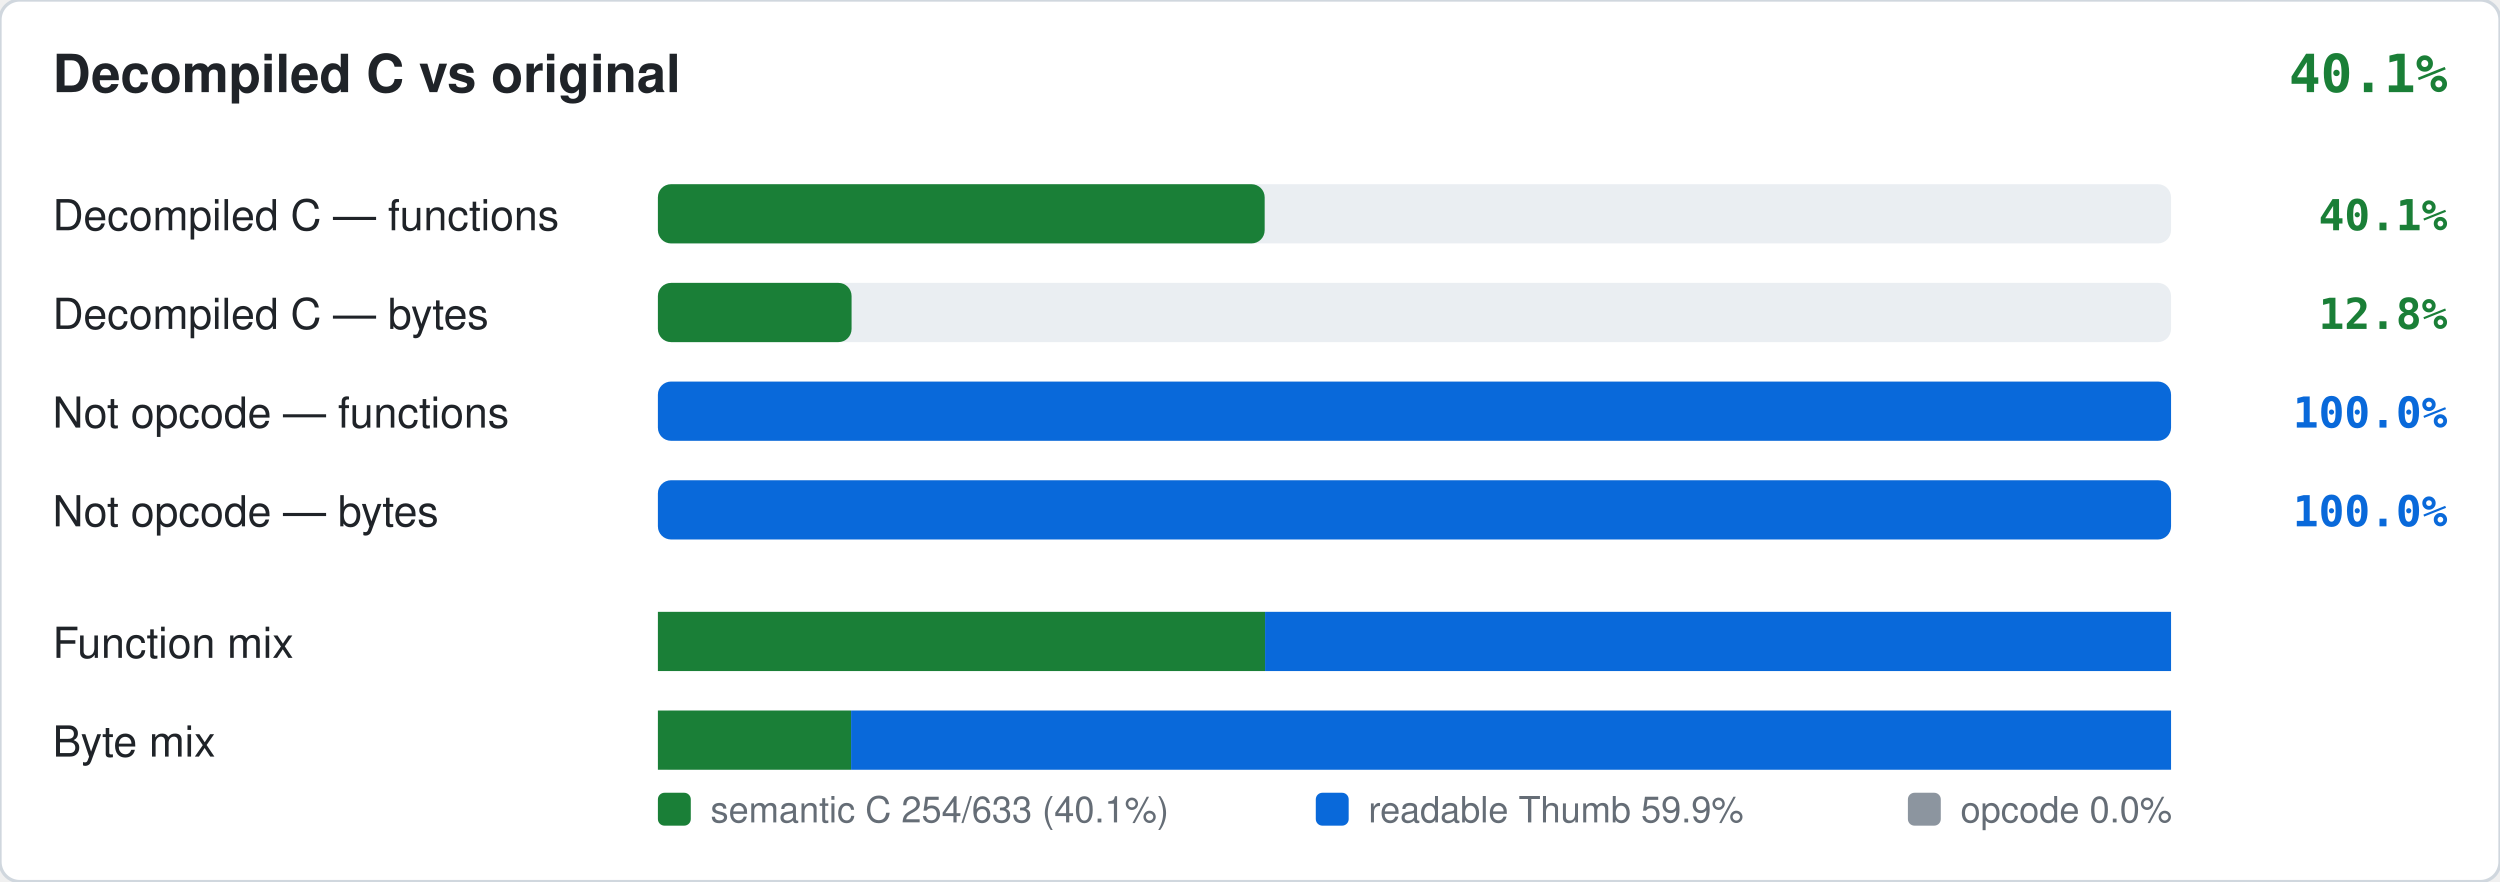
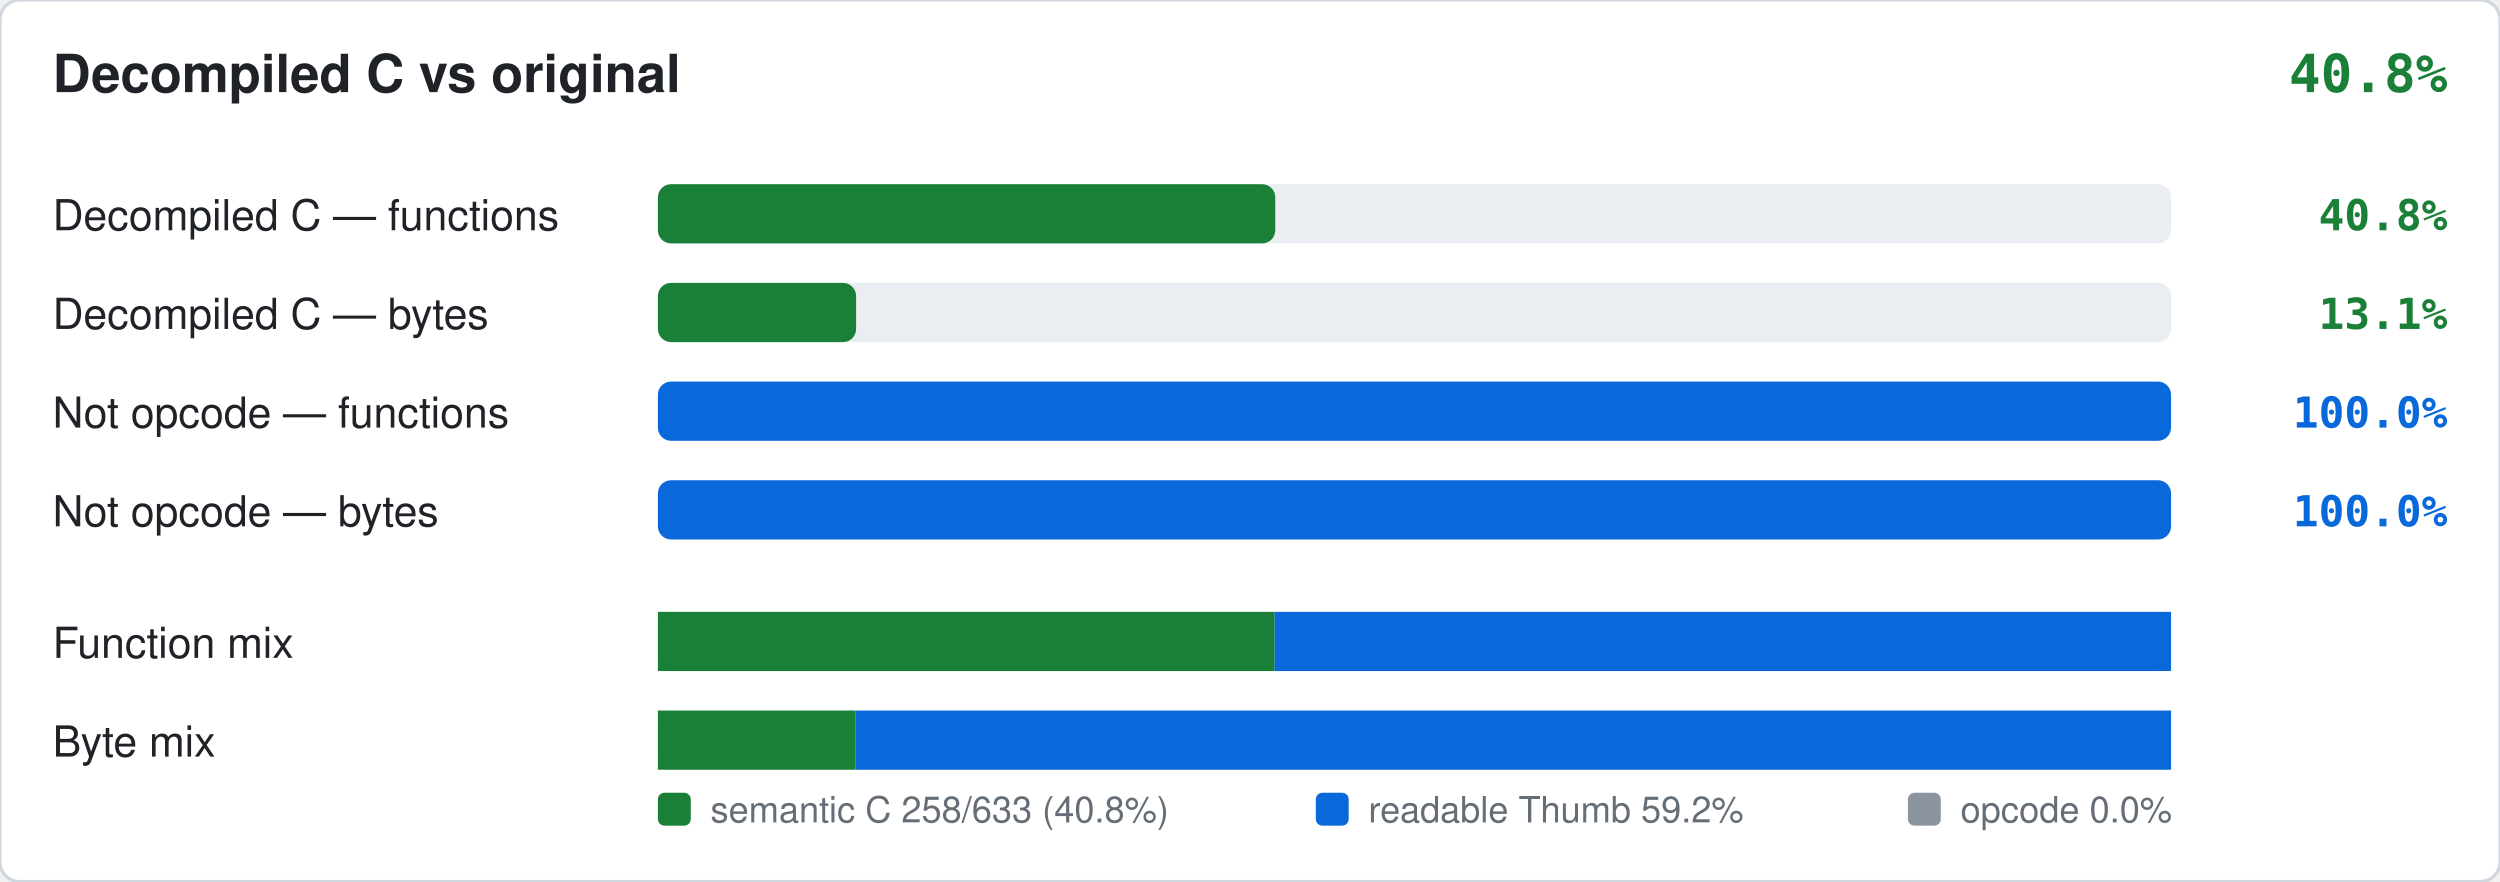
- <svg xmlns="http://www.w3.org/2000/svg" width="760" height="268" viewBox="0 0 760 268" role="img" aria-label="Decompiled C 40.1% functions, 12.8% bytes (254/633, 11,526/90,272)">
+ <svg xmlns="http://www.w3.org/2000/svg" width="760" height="268" viewBox="0 0 760 268" role="img" aria-label="Decompiled C 40.8% functions, 13.1% bytes (258/633, 11,794/90,272)">
  <rect width="760" height="268" rx="6" fill="#ffffff" stroke="#d0d7de" />
  <text x="16" y="28" font-family="-apple-system,BlinkMacSystemFont,Segoe UI,Helvetica,Arial,sans-serif" font-size="16" font-weight="600" fill="#1f2328">Decompiled C vs original</text>
-   <text x="744" y="28" text-anchor="end" font-family="ui-monospace,SFMono-Regular,Menlo,Consolas,monospace" font-size="16" font-weight="700" fill="#1a7f37">40.1%</text>
+   <text x="744" y="28" text-anchor="end" font-family="ui-monospace,SFMono-Regular,Menlo,Consolas,monospace" font-size="16" font-weight="700" fill="#1a7f37">40.8%</text>
  <text x="16" y="70" font-family="-apple-system,BlinkMacSystemFont,Segoe UI,Helvetica,Arial,sans-serif" font-size="13" fill="#1f2328">Decompiled C — functions</text>
  <rect x="200.00" y="56.00" width="460.00" height="18.00" rx="4" fill="#eaeef2" />
-   <rect x="200.00" y="56.00" width="184.46" height="18.00" rx="4" fill="#1a7f37" />
-   <text x="744" y="70" text-anchor="end" font-family="ui-monospace,SFMono-Regular,Menlo,Consolas,monospace" font-size="13" font-weight="700" fill="#1a7f37">40.1%</text>
+   <rect x="200.00" y="56.00" width="187.68" height="18.00" rx="4" fill="#1a7f37" />
+   <text x="744" y="70" text-anchor="end" font-family="ui-monospace,SFMono-Regular,Menlo,Consolas,monospace" font-size="13" font-weight="700" fill="#1a7f37">40.8%</text>
  <text x="16" y="100" font-family="-apple-system,BlinkMacSystemFont,Segoe UI,Helvetica,Arial,sans-serif" font-size="13" fill="#1f2328">Decompiled C — bytes</text>
  <rect x="200.00" y="86.00" width="460.00" height="18.00" rx="4" fill="#eaeef2" />
-   <rect x="200.00" y="86.00" width="58.88" height="18.00" rx="4" fill="#1a7f37" />
-   <text x="744" y="100" text-anchor="end" font-family="ui-monospace,SFMono-Regular,Menlo,Consolas,monospace" font-size="13" font-weight="700" fill="#1a7f37">12.8%</text>
+   <rect x="200.00" y="86.00" width="60.26" height="18.00" rx="4" fill="#1a7f37" />
+   <text x="744" y="100" text-anchor="end" font-family="ui-monospace,SFMono-Regular,Menlo,Consolas,monospace" font-size="13" font-weight="700" fill="#1a7f37">13.1%</text>
  <text x="16" y="130" font-family="-apple-system,BlinkMacSystemFont,Segoe UI,Helvetica,Arial,sans-serif" font-size="13" fill="#1f2328">Not opcode — functions</text>
  <rect x="200.00" y="116.00" width="460.00" height="18.00" rx="4" fill="#eaeef2" />
  <rect x="200.00" y="116.00" width="460.00" height="18.00" rx="4" fill="#0969da" />
  <text x="744" y="130" text-anchor="end" font-family="ui-monospace,SFMono-Regular,Menlo,Consolas,monospace" font-size="13" font-weight="700" fill="#0969da">100.0%</text>
  <text x="16" y="160" font-family="-apple-system,BlinkMacSystemFont,Segoe UI,Helvetica,Arial,sans-serif" font-size="13" fill="#1f2328">Not opcode — bytes</text>
  <rect x="200.00" y="146.00" width="460.00" height="18.00" rx="4" fill="#eaeef2" />
  <rect x="200.00" y="146.00" width="460.00" height="18.00" rx="4" fill="#0969da" />
  <text x="744" y="160" text-anchor="end" font-family="ui-monospace,SFMono-Regular,Menlo,Consolas,monospace" font-size="13" font-weight="700" fill="#0969da">100.0%</text>
  <text x="16" y="200" font-family="-apple-system,BlinkMacSystemFont,Segoe UI,Helvetica,Arial,sans-serif" font-size="13" fill="#1f2328">Function mix</text>
  <rect x="200.00" y="186.00" width="460.00" height="18.00" rx="4" fill="#eaeef2" />
-   <rect x="200.00" y="186.00" width="184.58" height="18.00" fill="#1a7f37" />
-   <rect x="384.58" y="186.00" width="275.42" height="18.00" fill="#0969da" />
+   <rect x="200.00" y="186.00" width="187.49" height="18.00" fill="#1a7f37" />
+   <rect x="387.49" y="186.00" width="272.51" height="18.00" fill="#0969da" />
  <text x="16" y="230" font-family="-apple-system,BlinkMacSystemFont,Segoe UI,Helvetica,Arial,sans-serif" font-size="13" fill="#1f2328">Byte mix</text>
  <rect x="200.00" y="216.00" width="460.00" height="18.00" rx="4" fill="#eaeef2" />
-   <rect x="200.00" y="216.00" width="58.73" height="18.00" fill="#1a7f37" />
-   <rect x="258.73" y="216.00" width="401.27" height="18.00" fill="#0969da" />
+   <rect x="200.00" y="216.00" width="60.10" height="18.00" fill="#1a7f37" />
+   <rect x="260.10" y="216.00" width="399.90" height="18.00" fill="#0969da" />
  <rect x="200" y="241" width="10" height="10" rx="2" fill="#1a7f37" />
-   <text x="216" y="250" font-family="-apple-system,BlinkMacSystemFont,Segoe UI,Helvetica,Arial,sans-serif" font-size="11" fill="#656d76">semantic C 254/633 (40.1%)</text>
+   <text x="216" y="250" font-family="-apple-system,BlinkMacSystemFont,Segoe UI,Helvetica,Arial,sans-serif" font-size="11" fill="#656d76">semantic C 258/633 (40.8%)</text>
  <rect x="400" y="241" width="10" height="10" rx="2" fill="#0969da" />
-   <text x="416" y="250" font-family="-apple-system,BlinkMacSystemFont,Segoe UI,Helvetica,Arial,sans-serif" font-size="11" fill="#656d76">readable Thumb 59.9%</text>
+   <text x="416" y="250" font-family="-apple-system,BlinkMacSystemFont,Segoe UI,Helvetica,Arial,sans-serif" font-size="11" fill="#656d76">readable Thumb 59.2%</text>
  <rect x="580" y="241" width="10" height="10" rx="2" fill="#8c959f" />
  <text x="596" y="250" font-family="-apple-system,BlinkMacSystemFont,Segoe UI,Helvetica,Arial,sans-serif" font-size="11" fill="#656d76">opcode 0.0%</text>
</svg>
